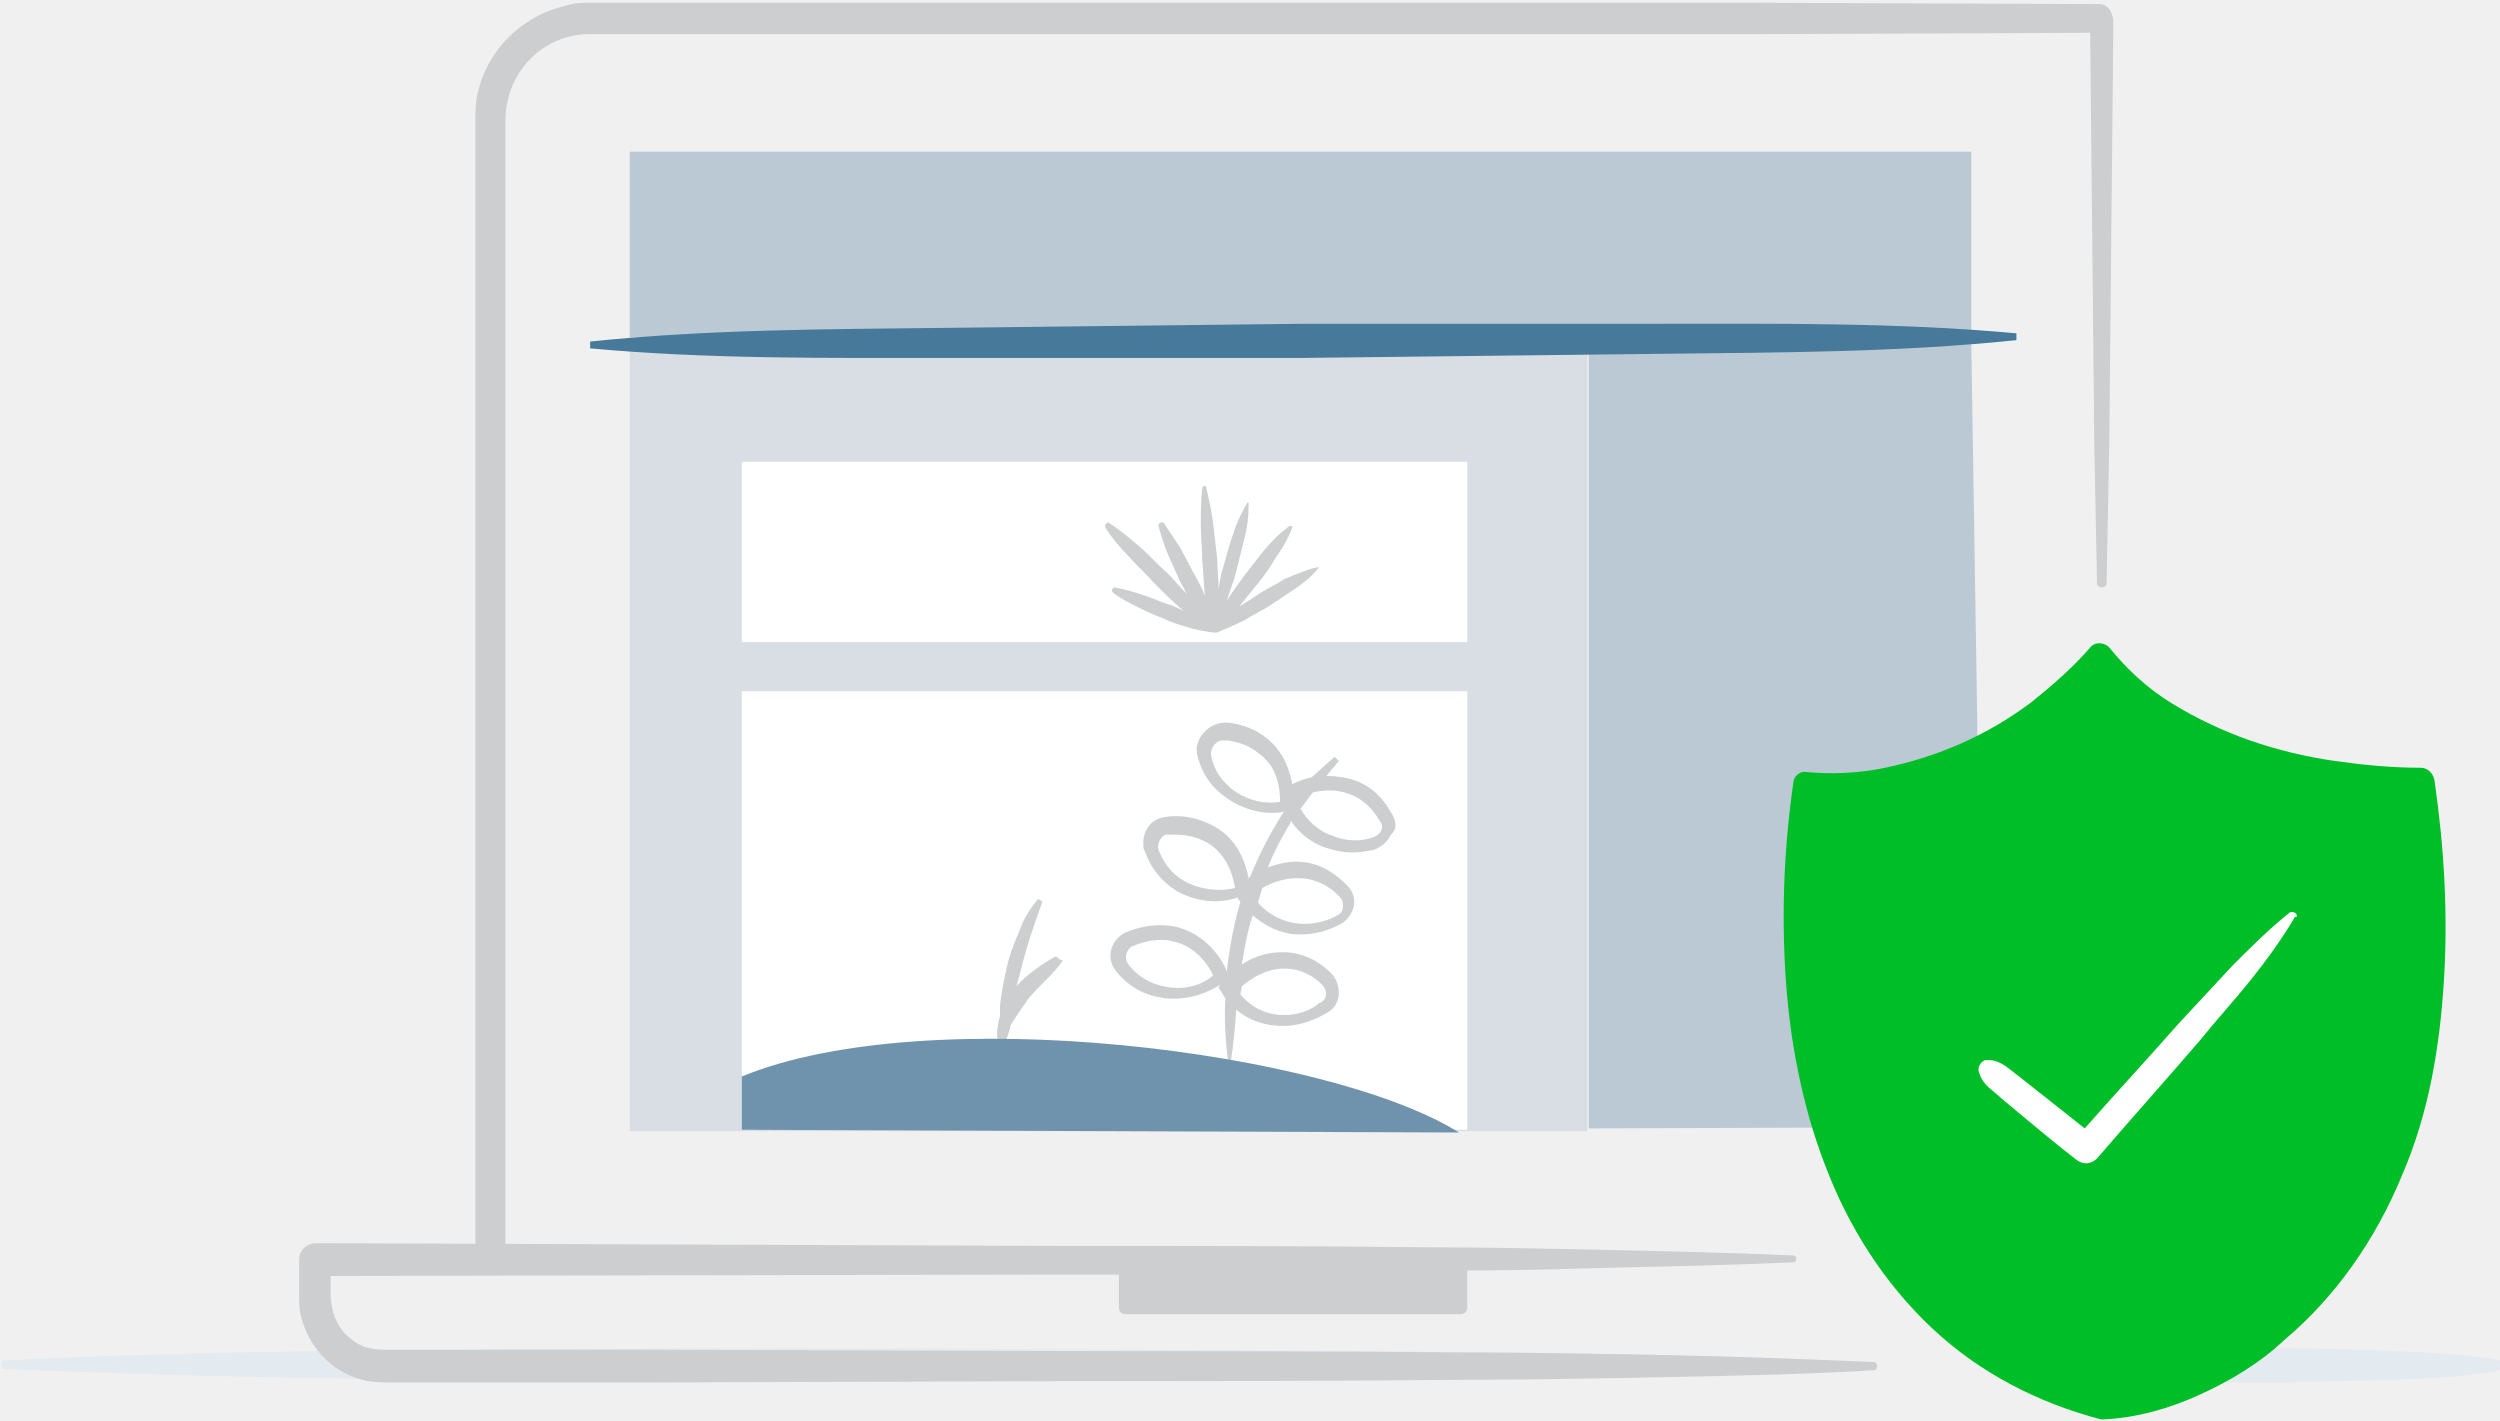
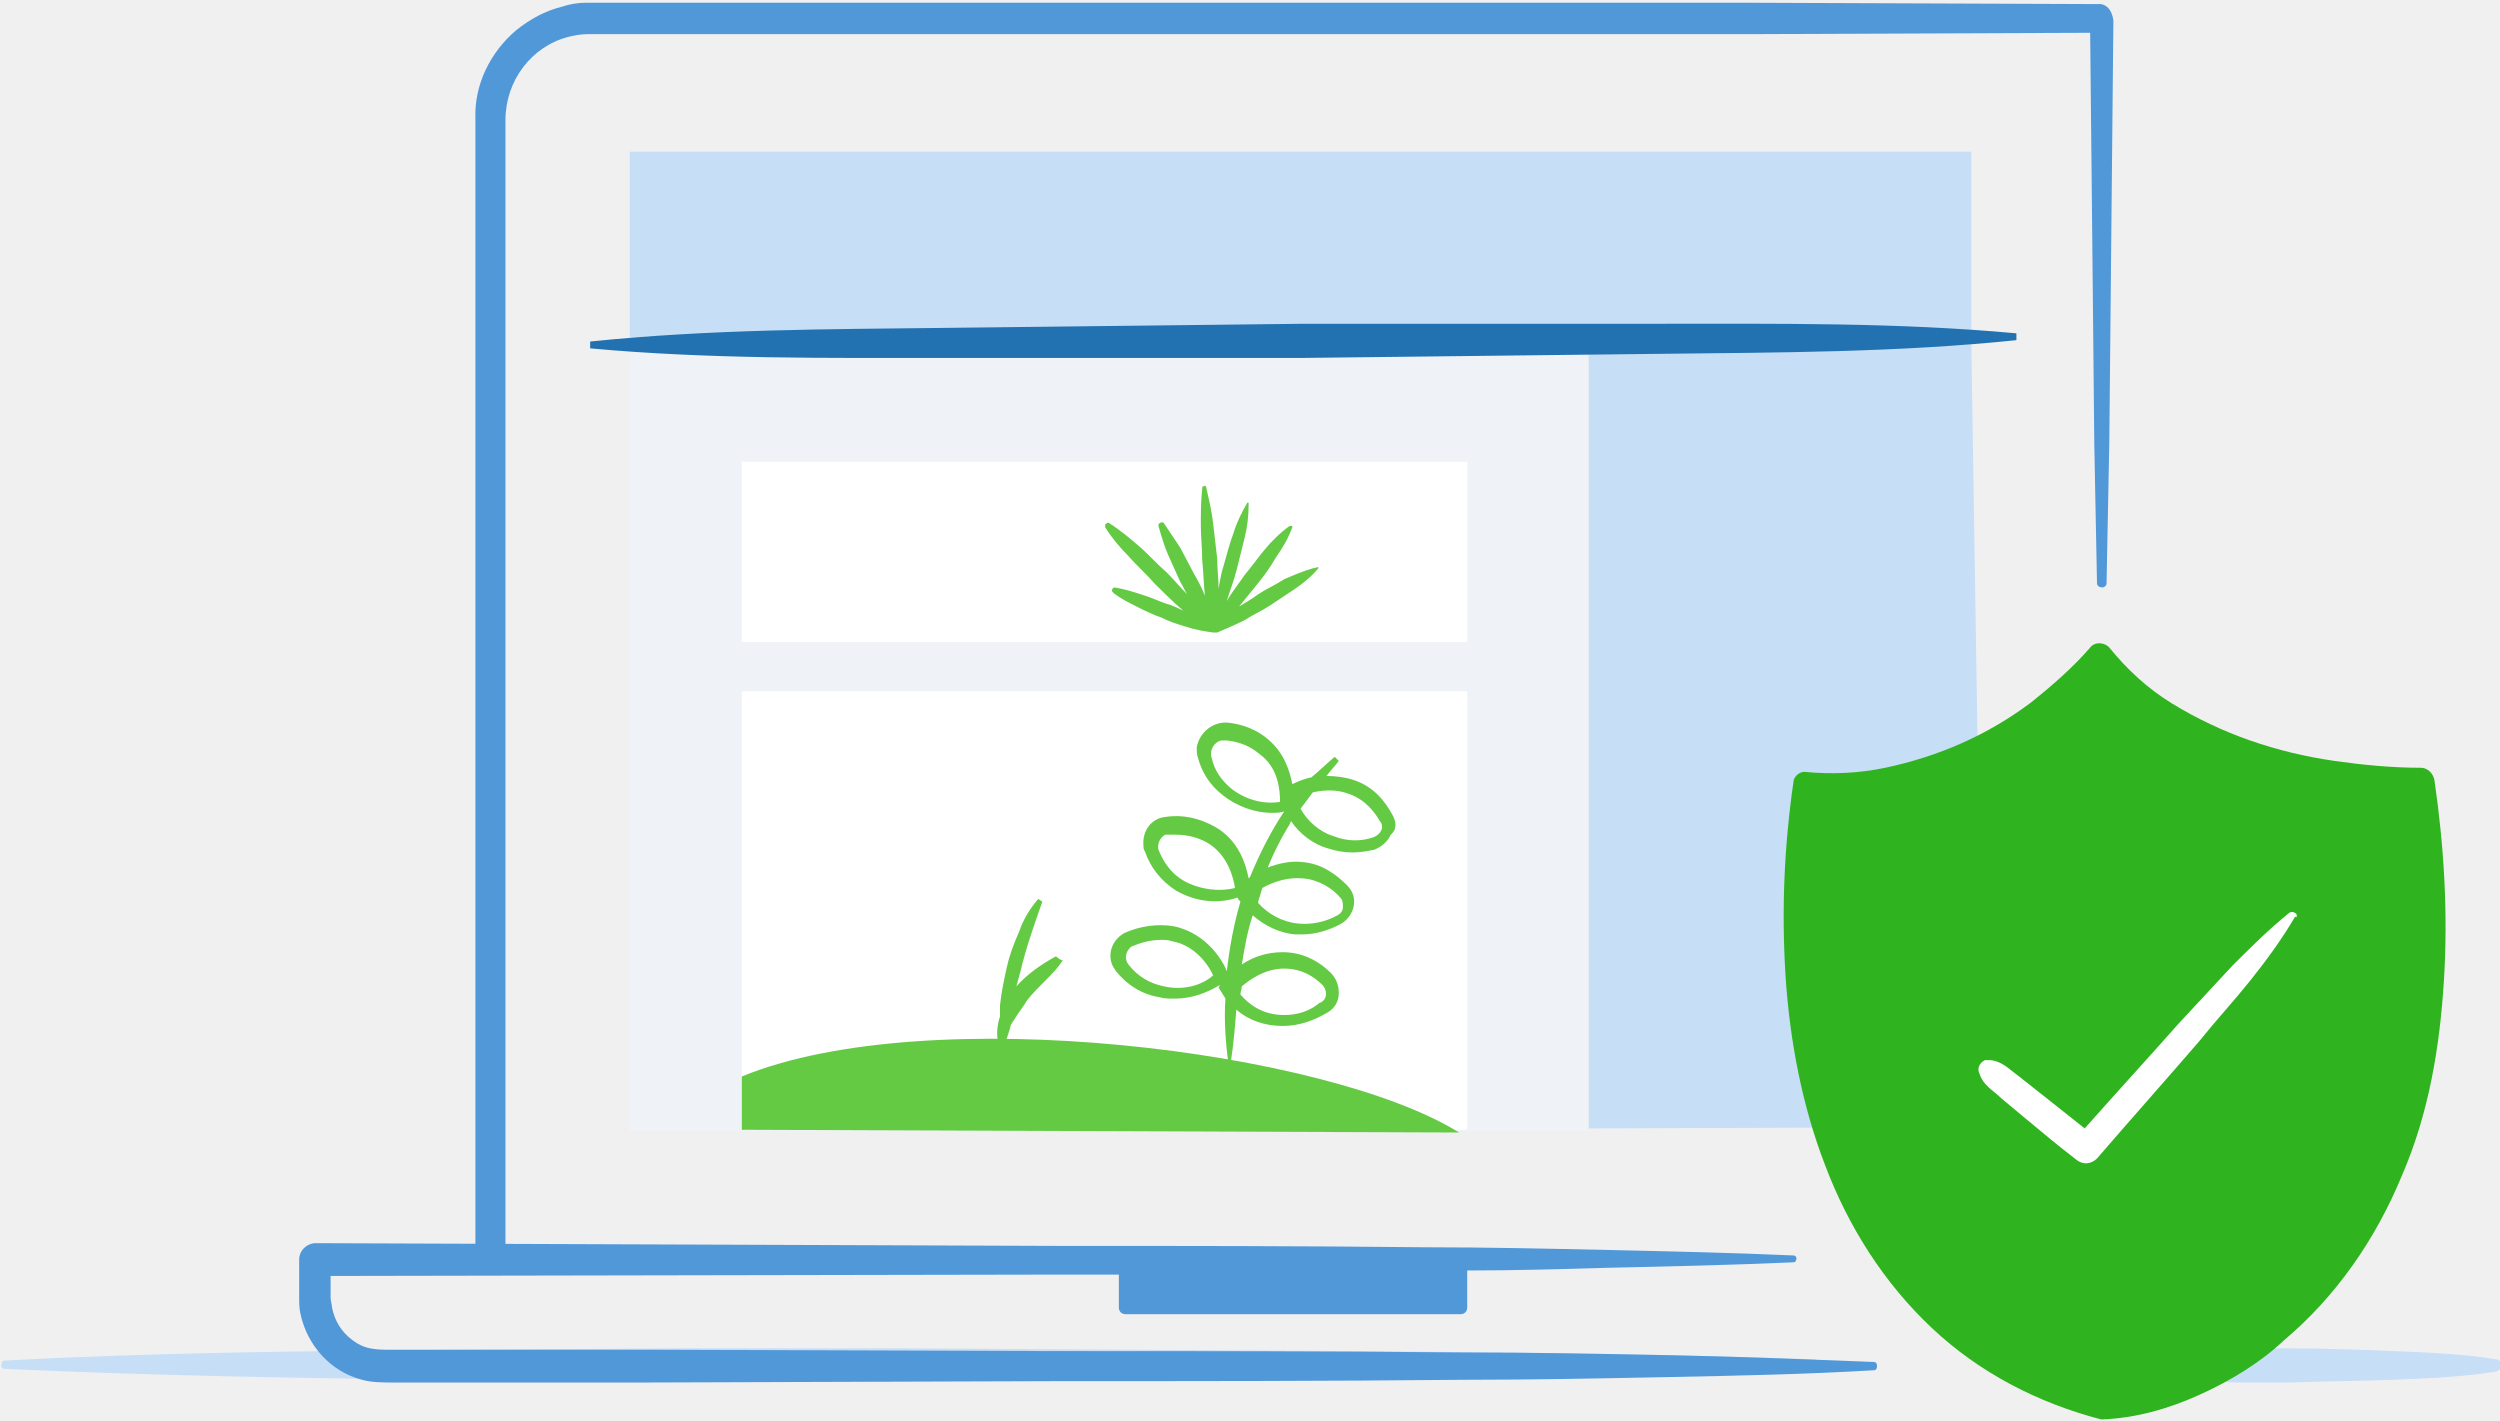
- <svg xmlns="http://www.w3.org/2000/svg" id="Layer_1" viewBox="0 0 183 104">
-   <style>.st0{fill:#e3eaf0}.st1{fill:#D8DEE4}.st2{fill:#BBC9D5}.st3{fill:#BBC9D5}.st4{fill:#fff}.st5{fill:#CCCED0}.st6{fill:#46799A}.st7{fill:#00be28}.st8{fill:#6F93AD}</style>
-   <path class="st0" d="M.3 99.6c11-.6 22.1-.7 33.1-.8l16.6-.1h16.6l33.1.2c11 .1 22.1.2 33.1.6.2 0 .4.2.4.4s-.2.4-.4.4c-11 .4-22.1.5-33.1.6l-33.1.2H50l-16.6-.1c-11-.1-22.1-.3-33.1-.8-.1 0-.2-.1-.2-.2 0-.3.1-.4.2-.4zm152.5 0c2.5-.5 5-.7 7.5-.8l3.7-.1h3.7c2.5 0 5 .1 7.5.2s5 .2 7.5.6c.2 0 .4.2.4.5 0 .2-.2.3-.4.4-2.5.4-5 .5-7.5.6-2.5.1-5 .1-7.5.2H164l-3.7-.1c-2.5-.1-5-.3-7.5-.8-.1 0-.2-.1-.2-.2 0-.4.1-.5.2-.5z" />
-   <path class="st1" d="M46.1 82.8V25h70.1v57.8H49.9" />
-   <path class="st2" d="M46.1 24.7V11.1h98.2v13.5H51.5" />
-   <path class="st3" d="M144.3 25.2l.9 57.3-28.9.1V25.2h28" />
-   <path class="st4" d="M102.5 82.7H54.3V50.6h53.1v32.1m0-35.7H54.3V33.8h53.1V47" />
-   <path class="st5" d="M96.1 41.6c-.7.2-1.4.5-2.1.8-.6.4-1.3.7-1.9 1.1-.4.3-.9.6-1.4.9.4-.5.9-1.1 1.3-1.6.5-.6 1-1.3 1.4-2 .5-.7.9-1.4 1.2-2.2 0-.1 0-.1-.1-.1h-.1c-.7.5-1.3 1.1-1.8 1.7-.5.6-1 1.3-1.5 1.9-.4.6-.9 1.2-1.3 1.9.2-.7.5-1.4.7-2.2l.6-2.4c.2-.8.3-1.6.3-2.5v-.1h-.1c-.4.7-.8 1.5-1 2.2-.3.8-.5 1.6-.7 2.3-.2.6-.3 1.2-.4 1.8 0-.7-.1-1.5-.1-2.2-.1-.9-.2-1.7-.3-2.6-.1-.9-.3-1.7-.5-2.6 0-.1-.1-.2-.2-.1-.1 0-.1.1-.1.2-.1.9-.1 1.8-.1 2.6 0 .9.1 1.7.1 2.6.1.9.1 1.7.2 2.6-.2-.5-.5-1.1-.8-1.6-.3-.6-.7-1.3-1-1.9l-1.2-1.8c-.1-.1-.2-.1-.3 0-.1 0-.1.1-.1.2.2.7.4 1.4.7 2.1.3.7.6 1.3.9 2 .2.3.3.6.5.9-.5-.5-1-1.1-1.5-1.6-.7-.6-1.3-1.3-2-1.9-.7-.6-1.4-1.2-2.2-1.7-.1-.1-.2 0-.3.1v.2c.5.8 1.1 1.5 1.7 2.1.6.7 1.3 1.3 1.9 2 .6.6 1.3 1.3 2 1.9l.1.1c-.4-.2-.8-.4-1.2-.5-.6-.2-1.2-.5-1.9-.7-.6-.2-1.3-.4-1.9-.5-.1 0-.2.1-.2.2s0 .1.1.2c.5.4 1.1.7 1.7 1 .6.3 1.2.6 1.8.8.6.3 1.2.5 1.9.7.6.2 1.2.3 1.9.4H89.1c.7-.3 1.4-.6 2-.9.6-.4 1.3-.7 1.9-1.1l1.8-1.2c.6-.4 1.2-.9 1.7-1.5v-.1c-.3.1-.4.1-.4.1z" />
-   <path class="st6" d="M147.6 24.9c-8.7.9-17.4.9-26.1 1l-26.1.3H69.3c-8.7 0-17.4.1-26.1-.7V25c8.7-.9 17.4-.9 26.1-1l26.1-.3h26.1c8.7 0 17.4-.1 26.1.7v.5z" />
-   <path class="st5" d="M77.3 70c-1.1.6-2.1 1.3-2.9 2.2l.3-1.1c.4-1.7 1-3.4 1.6-5.1l-.3-.2c-.6.7-1.1 1.5-1.4 2.4-.4.9-.7 1.7-.9 2.6-.2.9-.4 1.8-.5 2.8v.8c-.2.6-.3 1.4-.1 2h.2l.1-.1v.1h.2c.1-.5.3-.9.4-1.4.1-.1.1-.2.2-.3.3-.5.7-1 1-1.5.4-.5.8-.9 1.3-1.4.5-.5.9-.9 1.3-1.5-.2 0-.5-.3-.5-.3zm24.6-10.4c-.5-.9-1.3-2-2.8-2.5-.6-.2-1.3-.3-2-.3.3-.4.6-.7.9-1.1l-.3-.3c-.6.5-1.1 1-1.7 1.5-.5.1-1 .3-1.4.5-.2-1-.6-2.3-1.8-3.3-.8-.7-1.9-1.1-2.9-1.2-1.1-.1-2.1.7-2.3 1.8 0 .3 0 .5.1.8.3 1.1.9 2 1.8 2.7 1 .8 2.3 1.3 3.6 1.3.3 0 .6 0 .9-.1-1 1.5-1.8 3.1-2.5 4.8l-.1.1c-.2-1-.7-2.8-2.5-3.8-1.1-.6-2.3-.9-3.6-.7-1 .1-1.7 1-1.6 2.1 0 .1 0 .3.1.4.4 1.2 1.2 2.2 2.3 2.9 1.4.8 3 1 4.5.5 0 .1.1.2.2.3-.5 1.7-.8 3.4-1 5.1-.2-.6-1.4-2.8-3.9-3.3-1.2-.2-2.5 0-3.6.5-.9.5-1.3 1.6-.8 2.5.1.1.1.2.2.3.8 1 1.9 1.7 3.2 1.9.3.1.7.1 1.1.1 1.2 0 2.3-.4 3.3-1l-.1.2.2.3c.1.2.2.3.3.5-.1 1.5 0 3.1.2 4.6h.2c.2-1.3.3-2.5.4-3.8.9.8 2.1 1.2 3.4 1.2 1.2 0 2.3-.4 3.3-1 .5-.3.8-.8.8-1.4 0-.6-.2-1.1-.6-1.5-.7-.7-1.9-1.5-3.5-1.5-1.1 0-2.1.3-3 .9.2-1.2.4-2.4.8-3.6.9.8 2 1.3 3.1 1.4h.5c1 0 2-.3 2.9-.8.5-.3.8-.8.9-1.3.1-.6-.1-1.1-.5-1.5-.7-.7-1.8-1.6-3.3-1.7-.8-.1-1.7.1-2.5.4.4-1 .9-2 1.5-3 .1-.1.1-.2.2-.4.6.9 1.6 1.7 2.7 2 .6.2 1.2.3 1.8.3.6 0 1.1-.1 1.6-.2.5-.2 1-.6 1.2-1.1.5-.4.4-1 .1-1.5zm-15.2 4.9c-.9-.5-1.5-1.3-1.9-2.3-.1-.4.1-.9.5-1.1h.8c.8 0 1.6.2 2.3.6 1.5.9 1.9 2.6 2 3.3-1.2.3-2.6.1-3.7-.5zm-1.5 7.7c-1-.2-1.9-.7-2.6-1.6-.3-.4-.2-.9.1-1.2l.1-.1c.7-.3 1.4-.5 2.2-.5.3 0 .5 0 .8.1 1.7.3 2.7 1.8 3 2.5-.9.8-2.3 1.1-3.6.8zm8.8-1.3c1.3 0 2.2.6 2.8 1.2.3.3.4.9 0 1.2 0 0-.1.1-.2.1-.7.6-1.6.9-2.6.9-1.6 0-2.6-.8-3.2-1.5 0-.2.1-.4.1-.6.6-.5 1.7-1.3 3.1-1.3zm1.4-6.6c1.2.1 2.2.8 2.7 1.4.2.2.2.4.2.7 0 .3-.2.5-.4.6-.9.5-1.9.7-2.9.6-1.1-.1-2.2-.7-2.9-1.5V66c.1-.3.2-.7.3-1 .9-.5 1.9-.8 3-.7zm-1.7-5.6c-1.3.2-2.6-.2-3.6-1-.7-.6-1.2-1.3-1.4-2.2-.2-.6.2-1.2.7-1.3h.4c.9.1 1.7.4 2.4 1 1.4 1 1.5 2.7 1.5 3.5zm7.4 2.1c-.1.2-.3.4-.6.5-.9.3-1.9.3-2.9-.1-1-.3-1.9-1.1-2.4-2l.9-1.2c.9-.2 1.8-.2 2.6.1 1.2.4 1.9 1.3 2.3 2 .2.2.2.5.1.7z" />
-   <path class="st7" d="M178.2 57.1c-.1-.5-.5-.9-1-.9-2.1 0-4.2-.2-6.3-.5-2.1-.3-4.2-.8-6.2-1.5s-3.9-1.6-5.7-2.7c-1.8-1.1-3.3-2.5-4.6-4.1l-.1-.1c-.4-.3-1-.3-1.3.1-1.2 1.4-2.8 2.8-4.3 4-1.6 1.2-3.3 2.2-5.1 3-1.8.8-3.7 1.4-5.6 1.8-1.9.4-3.9.5-5.9.3-.4 0-.7.3-.8.6-.7 4.8-.9 9.5-.6 14.3.3 4.7 1.2 9.5 2.9 13.9 1.7 4.5 4.3 8.6 7.8 11.9 3.5 3.3 7.8 5.5 12.4 6.7h.1c2.5-.1 4.9-.8 7.1-1.8 2.2-1 4.4-2.3 6.2-4 3.8-3.2 6.7-7.4 8.6-12 2-4.6 2.8-9.5 3.1-14.4.3-4.9 0-9.8-.7-14.6z" />
-   <path class="st7" d="M145.3 78.3l7.4 5.9L167.8 67" />
-   <path class="st4" d="M168.1 66.9c-.1-.1-.3-.2-.5-.1-1.5 1.2-2.9 2.6-4.2 3.9l-3.9 4.2c-2.3 2.6-4.6 5.1-6.9 7.7-1-.8-1.9-1.5-2.9-2.3l-1.9-1.5c-.7-.5-1.2-1.1-2.1-1.2h-.4c-.4.2-.6.6-.4 1 .3.9 1 1.2 1.6 1.8l1.8 1.5c1.2 1 2.4 2 3.7 3 .5.4 1.1.3 1.5-.1 2.5-2.9 5-5.7 7.5-8.6 1.2-1.5 2.5-2.9 3.7-4.4s2.3-3 3.3-4.7c.2.1.1-.1.1-.2z" />
-   <path class="st5" d="M137.2 99.7c-5-.2-10-.4-15-.5-5-.1-10-.2-15-.2-10-.1-19.9-.1-29.9-.1l-29.9-.1H28.7c-.7 0-1.1 0-1.6-.1s-.9-.3-1.3-.6c-.8-.6-1.3-1.4-1.5-2.4 0-.2-.1-.5-.1-.7v-1.6l52.9-.1h4.8v2.4c0 .3.2.5.5.5h24.5c.3 0 .5-.2.5-.5V93c3.5 0 6.9-.1 10.4-.2 4.5-.1 9-.2 13.5-.4.1 0 .2-.1.2-.3 0-.1-.1-.2-.2-.2-4.5-.2-9-.3-13.5-.4-4.5-.1-9-.2-13.5-.2-9-.1-18-.1-27-.1L23.1 91c-.6 0-1.2.5-1.2 1.2V95c0 .4 0 .8.1 1.2.5 2.3 2.2 4.2 4.5 4.8.7.2 1.6.2 2.2.2h18.7l29.9-.1c10 0 19.9 0 29.9-.1 5 0 10-.1 15-.2s10-.2 15-.5c.1 0 .2-.1.2-.3 0-.2-.1-.3-.2-.3zM153.8.3L128 .2H42.9c-.6 0-1.2.1-1.8.3-1.2.3-2.3.9-3.3 1.7-1.9 1.6-3.1 4-3 6.5v82.5H37V8.8c0-2.9 1.9-5.4 4.6-6.1.4-.1.9-.2 1.4-.2h85.1l24.9-.1.2 19.7.1 10.3.2 10.3c0 .2.2.3.4.3.1 0 .3-.1.3-.3l.2-10.3.1-10.3.2-20.6c-.1-.7-.4-1.1-.9-1.2z" />
-   <path class="st8" d="M54.3 78.8c13.6-5.6 42.9-1.9 52.5 4.1l-52.5-.2v-3.9z" />
+ <svg xmlns="http://www.w3.org/2000/svg" viewBox="0 0 183 104">
+   <style>.c1{fill:#2271B1;}.c2{fill:#5198D9;}.c3{fill:#C6DEF6;}.c4{fill:#EFF3F7;}.c5{fill:#2FB41F;}.c6{fill:#64CA43;}.c9{fill:#FFF;}</style>
+   <path class="c3" d="M.3 99.6c11-.6 22.1-.7 33.1-.8l16.6-.1h16.6l33.1.2c11 .1 22.1.2 33.1.6.2 0 .4.2.4.4s-.2.4-.4.4c-11 .4-22.1.5-33.1.6l-33.1.2H50l-16.6-.1c-11-.1-22.1-.3-33.1-.8-.1 0-.2-.1-.2-.2 0-.3.1-.4.2-.4zm152.5 0c2.5-.5 5-.7 7.5-.8l3.7-.1h3.7c2.5 0 5 .1 7.5.2s5 .2 7.5.6c.2 0 .4.2.4.5 0 .2-.2.3-.4.4-2.5.4-5 .5-7.5.6-2.5.1-5 .1-7.5.2H164l-3.7-.1c-2.5-.1-5-.3-7.5-.8-.1 0-.2-.1-.2-.2 0-.4.1-.5.2-.5z" />
+   <path class="c4" d="M46.1 82.8V25h70.1v57.8H49.9" />
+   <path class="c3" d="M46.1 24.7V11.1h98.2v13.5H51.5" />
+   <path class="c3" d="M144.3 25.2l.9 57.3-28.9.1V25.2h28" />
+   <path class="c9" d="M102.5 82.7H54.3V50.6h53.1v32.1m0-35.7H54.3V33.8h53.1V47" />
+   <path class="c6" d="M96.1 41.6c-.7.2-1.4.5-2.1.8-.6.4-1.3.7-1.9 1.1-.4.3-.9.6-1.4.9.4-.5.9-1.1 1.3-1.6.5-.6 1-1.3 1.4-2 .5-.7.9-1.4 1.2-2.2 0-.1 0-.1-.1-.1h-.1c-.7.5-1.3 1.1-1.8 1.7-.5.6-1 1.3-1.5 1.9-.4.6-.9 1.2-1.3 1.9.2-.7.5-1.4.7-2.2l.6-2.4c.2-.8.3-1.6.3-2.5v-.1h-.1c-.4.7-.8 1.5-1 2.2-.3.8-.5 1.6-.7 2.3-.2.6-.3 1.2-.4 1.8 0-.7-.1-1.5-.1-2.2-.1-.9-.2-1.7-.3-2.6-.1-.9-.3-1.7-.5-2.6 0-.1-.1-.2-.2-.1-.1 0-.1.1-.1.2-.1.9-.1 1.8-.1 2.6 0 .9.1 1.7.1 2.6.1.9.1 1.7.2 2.6-.2-.5-.5-1.1-.8-1.6-.3-.6-.7-1.3-1-1.9l-1.2-1.8c-.1-.1-.2-.1-.3 0-.1 0-.1.1-.1.2.2.7.4 1.4.7 2.1.3.7.6 1.3.9 2 .2.3.3.6.5.9-.5-.5-1-1.1-1.5-1.6-.7-.6-1.3-1.3-2-1.9-.7-.6-1.4-1.2-2.2-1.7-.1-.1-.2 0-.3.1v.2c.5.8 1.1 1.5 1.7 2.1.6.7 1.3 1.3 1.9 2 .6.6 1.3 1.3 2 1.9l.1.1c-.4-.2-.8-.4-1.2-.5-.6-.2-1.2-.5-1.9-.7-.6-.2-1.3-.4-1.9-.5-.1 0-.2.1-.2.2s0 .1.1.2c.5.4 1.1.7 1.7 1 .6.3 1.2.6 1.8.8.6.3 1.2.5 1.9.7.6.2 1.2.3 1.9.4H89.1c.7-.3 1.4-.6 2-.9.6-.4 1.3-.7 1.9-1.1l1.8-1.2c.6-.4 1.2-.9 1.7-1.5v-.1c-.3.1-.4.1-.4.1z" />
+   <path class="c1" d="M147.6 24.9c-8.7.9-17.4.9-26.1 1l-26.1.3H69.3c-8.7 0-17.4.1-26.1-.7V25c8.7-.9 17.4-.9 26.1-1l26.1-.3h26.1c8.7 0 17.4-.1 26.1.7v.5z" />
+   <path class="c6" d="M77.3 70c-1.1.6-2.1 1.3-2.9 2.2l.3-1.1c.4-1.7 1-3.4 1.6-5.1l-.3-.2c-.6.7-1.1 1.5-1.4 2.4-.4.9-.7 1.7-.9 2.6-.2.9-.4 1.8-.5 2.8v.8c-.2.6-.3 1.4-.1 2h.2l.1-.1v.1h.2c.1-.5.3-.9.4-1.4.1-.1.1-.2.2-.3.3-.5.7-1 1-1.5.4-.5.8-.9 1.3-1.4.5-.5.9-.9 1.3-1.5-.2 0-.5-.3-.5-.3zm24.6-10.4c-.5-.9-1.3-2-2.8-2.5-.6-.2-1.3-.3-2-.3.3-.4.6-.7.9-1.1l-.3-.3c-.6.5-1.1 1-1.7 1.5-.5.1-1 .3-1.4.5-.2-1-.6-2.3-1.8-3.3-.8-.7-1.9-1.1-2.9-1.2-1.1-.1-2.1.7-2.3 1.8 0 .3 0 .5.1.8.3 1.1.9 2 1.8 2.7 1 .8 2.3 1.3 3.6 1.3.3 0 .6 0 .9-.1-1 1.5-1.8 3.1-2.5 4.8l-.1.1c-.2-1-.7-2.8-2.5-3.8-1.1-.6-2.3-.9-3.6-.7-1 .1-1.7 1-1.6 2.1 0 .1 0 .3.1.4.4 1.2 1.2 2.2 2.3 2.9 1.4.8 3 1 4.5.5 0 .1.1.2.2.3-.5 1.7-.8 3.4-1 5.1-.2-.6-1.4-2.8-3.9-3.3-1.2-.2-2.5 0-3.6.5-.9.5-1.3 1.6-.8 2.5.1.1.1.2.2.3.8 1 1.9 1.7 3.2 1.9.3.1.7.1 1.1.1 1.2 0 2.3-.4 3.3-1l-.1.2.2.3c.1.2.2.3.3.5-.1 1.5 0 3.1.2 4.6h.2c.2-1.3.3-2.5.4-3.8.9.8 2.1 1.2 3.4 1.2 1.2 0 2.3-.4 3.3-1 .5-.3.8-.8.8-1.4 0-.6-.2-1.1-.6-1.5-.7-.7-1.9-1.5-3.5-1.5-1.1 0-2.1.3-3 .9.2-1.2.4-2.4.8-3.6.9.8 2 1.3 3.1 1.4h.5c1 0 2-.3 2.9-.8.5-.3.8-.8.9-1.3.1-.6-.1-1.1-.5-1.5-.7-.7-1.8-1.6-3.3-1.7-.8-.1-1.7.1-2.5.4.4-1 .9-2 1.5-3 .1-.1.1-.2.2-.4.6.9 1.6 1.7 2.7 2 .6.2 1.2.3 1.8.3.6 0 1.1-.1 1.6-.2.5-.2 1-.6 1.2-1.1.5-.4.4-1 .1-1.5zm-15.2 4.9c-.9-.5-1.5-1.3-1.9-2.3-.1-.4.1-.9.5-1.1h.8c.8 0 1.6.2 2.3.6 1.5.9 1.9 2.6 2 3.3-1.2.3-2.6.1-3.7-.5zm-1.5 7.7c-1-.2-1.9-.7-2.6-1.6-.3-.4-.2-.9.1-1.2l.1-.1c.7-.3 1.4-.5 2.2-.5.3 0 .5 0 .8.1 1.7.3 2.7 1.8 3 2.5-.9.8-2.3 1.1-3.6.8zm8.8-1.3c1.3 0 2.2.6 2.8 1.2.3.3.4.9 0 1.2 0 0-.1.1-.2.1-.7.6-1.6.9-2.6.9-1.6 0-2.6-.8-3.2-1.5 0-.2.1-.4.1-.6.6-.5 1.7-1.3 3.1-1.3zm1.4-6.6c1.2.1 2.2.8 2.7 1.4.2.2.2.4.2.7 0 .3-.2.5-.4.6-.9.5-1.9.7-2.9.6-1.1-.1-2.2-.7-2.9-1.5V66c.1-.3.2-.7.3-1 .9-.5 1.9-.8 3-.7zm-1.7-5.6c-1.3.2-2.6-.2-3.6-1-.7-.6-1.2-1.3-1.4-2.2-.2-.6.2-1.2.7-1.3h.4c.9.1 1.7.4 2.4 1 1.4 1 1.5 2.7 1.5 3.5zm7.4 2.1c-.1.2-.3.4-.6.5-.9.3-1.9.3-2.9-.1-1-.3-1.9-1.1-2.4-2l.9-1.2c.9-.2 1.8-.2 2.6.1 1.2.4 1.9 1.3 2.3 2 .2.2.2.5.1.7z" />
+   <path class="c5" d="M178.2 57.1c-.1-.5-.5-.9-1-.9-2.1 0-4.2-.2-6.3-.5-2.1-.3-4.2-.8-6.2-1.5s-3.9-1.6-5.7-2.7c-1.8-1.1-3.3-2.5-4.6-4.1l-.1-.1c-.4-.3-1-.3-1.3.1-1.2 1.4-2.8 2.8-4.3 4-1.6 1.2-3.3 2.2-5.1 3-1.8.8-3.7 1.4-5.6 1.8-1.9.4-3.9.5-5.9.3-.4 0-.7.3-.8.6-.7 4.8-.9 9.5-.6 14.3.3 4.7 1.2 9.5 2.9 13.9 1.7 4.5 4.3 8.6 7.8 11.9 3.5 3.3 7.8 5.5 12.4 6.7h.1c2.5-.1 4.9-.8 7.1-1.8 2.2-1 4.4-2.3 6.2-4 3.8-3.2 6.7-7.4 8.6-12 2-4.6 2.8-9.5 3.1-14.4.3-4.9 0-9.8-.7-14.6z" />
+   <path class="c9" d="M168.1 66.9c-.1-.1-.3-.2-.5-.1-1.5 1.2-2.9 2.6-4.2 3.9l-3.9 4.2c-2.3 2.6-4.6 5.1-6.9 7.7-1-.8-1.9-1.5-2.9-2.3l-1.9-1.5c-.7-.5-1.2-1.1-2.1-1.2h-.4c-.4.2-.6.6-.4 1 .3.9 1 1.2 1.6 1.8l1.8 1.5c1.2 1 2.4 2 3.7 3 .5.4 1.1.3 1.5-.1 2.5-2.9 5-5.7 7.5-8.6 1.2-1.5 2.5-2.9 3.7-4.4s2.3-3 3.3-4.7c.2.1.1-.1.1-.2z" />
+   <path class="c2" d="M137.2 99.7c-5-.2-10-.4-15-.5-5-.1-10-.2-15-.2-10-.1-19.9-.1-29.9-.1l-29.9-.1H28.7c-.7 0-1.1 0-1.6-.1s-.9-.3-1.3-.6c-.8-.6-1.3-1.4-1.5-2.4 0-.2-.1-.5-.1-.7v-1.6l52.9-.1h4.8v2.4c0 .3.2.5.5.5h24.5c.3 0 .5-.2.5-.5V93c3.5 0 6.9-.1 10.4-.2 4.5-.1 9-.2 13.5-.4.1 0 .2-.1.2-.3 0-.1-.1-.2-.2-.2-4.5-.2-9-.3-13.5-.4-4.5-.1-9-.2-13.5-.2-9-.1-18-.1-27-.1L23.1 91c-.6 0-1.2.5-1.2 1.2V95c0 .4 0 .8.1 1.2.5 2.3 2.2 4.2 4.5 4.8.7.2 1.6.2 2.2.2h18.7l29.9-.1c10 0 19.9 0 29.9-.1 5 0 10-.1 15-.2s10-.2 15-.5c.1 0 .2-.1.2-.3 0-.2-.1-.3-.2-.3zM153.8.3L128 .2H42.9c-.6 0-1.2.1-1.8.3-1.2.3-2.3.9-3.3 1.7-1.9 1.6-3.1 4-3 6.5v82.5H37V8.8c0-2.9 1.9-5.4 4.6-6.1.4-.1.9-.2 1.4-.2h85.1l24.9-.1.2 19.7.1 10.3.2 10.3c0 .2.2.3.4.3.1 0 .3-.1.3-.3l.2-10.3.1-10.3.2-20.6c-.1-.7-.4-1.1-.9-1.2z" />
+   <path class="c6" d="M54.3 78.8c13.6-5.6 42.9-1.9 52.5 4.1l-52.5-.2v-3.9z" />
</svg>
